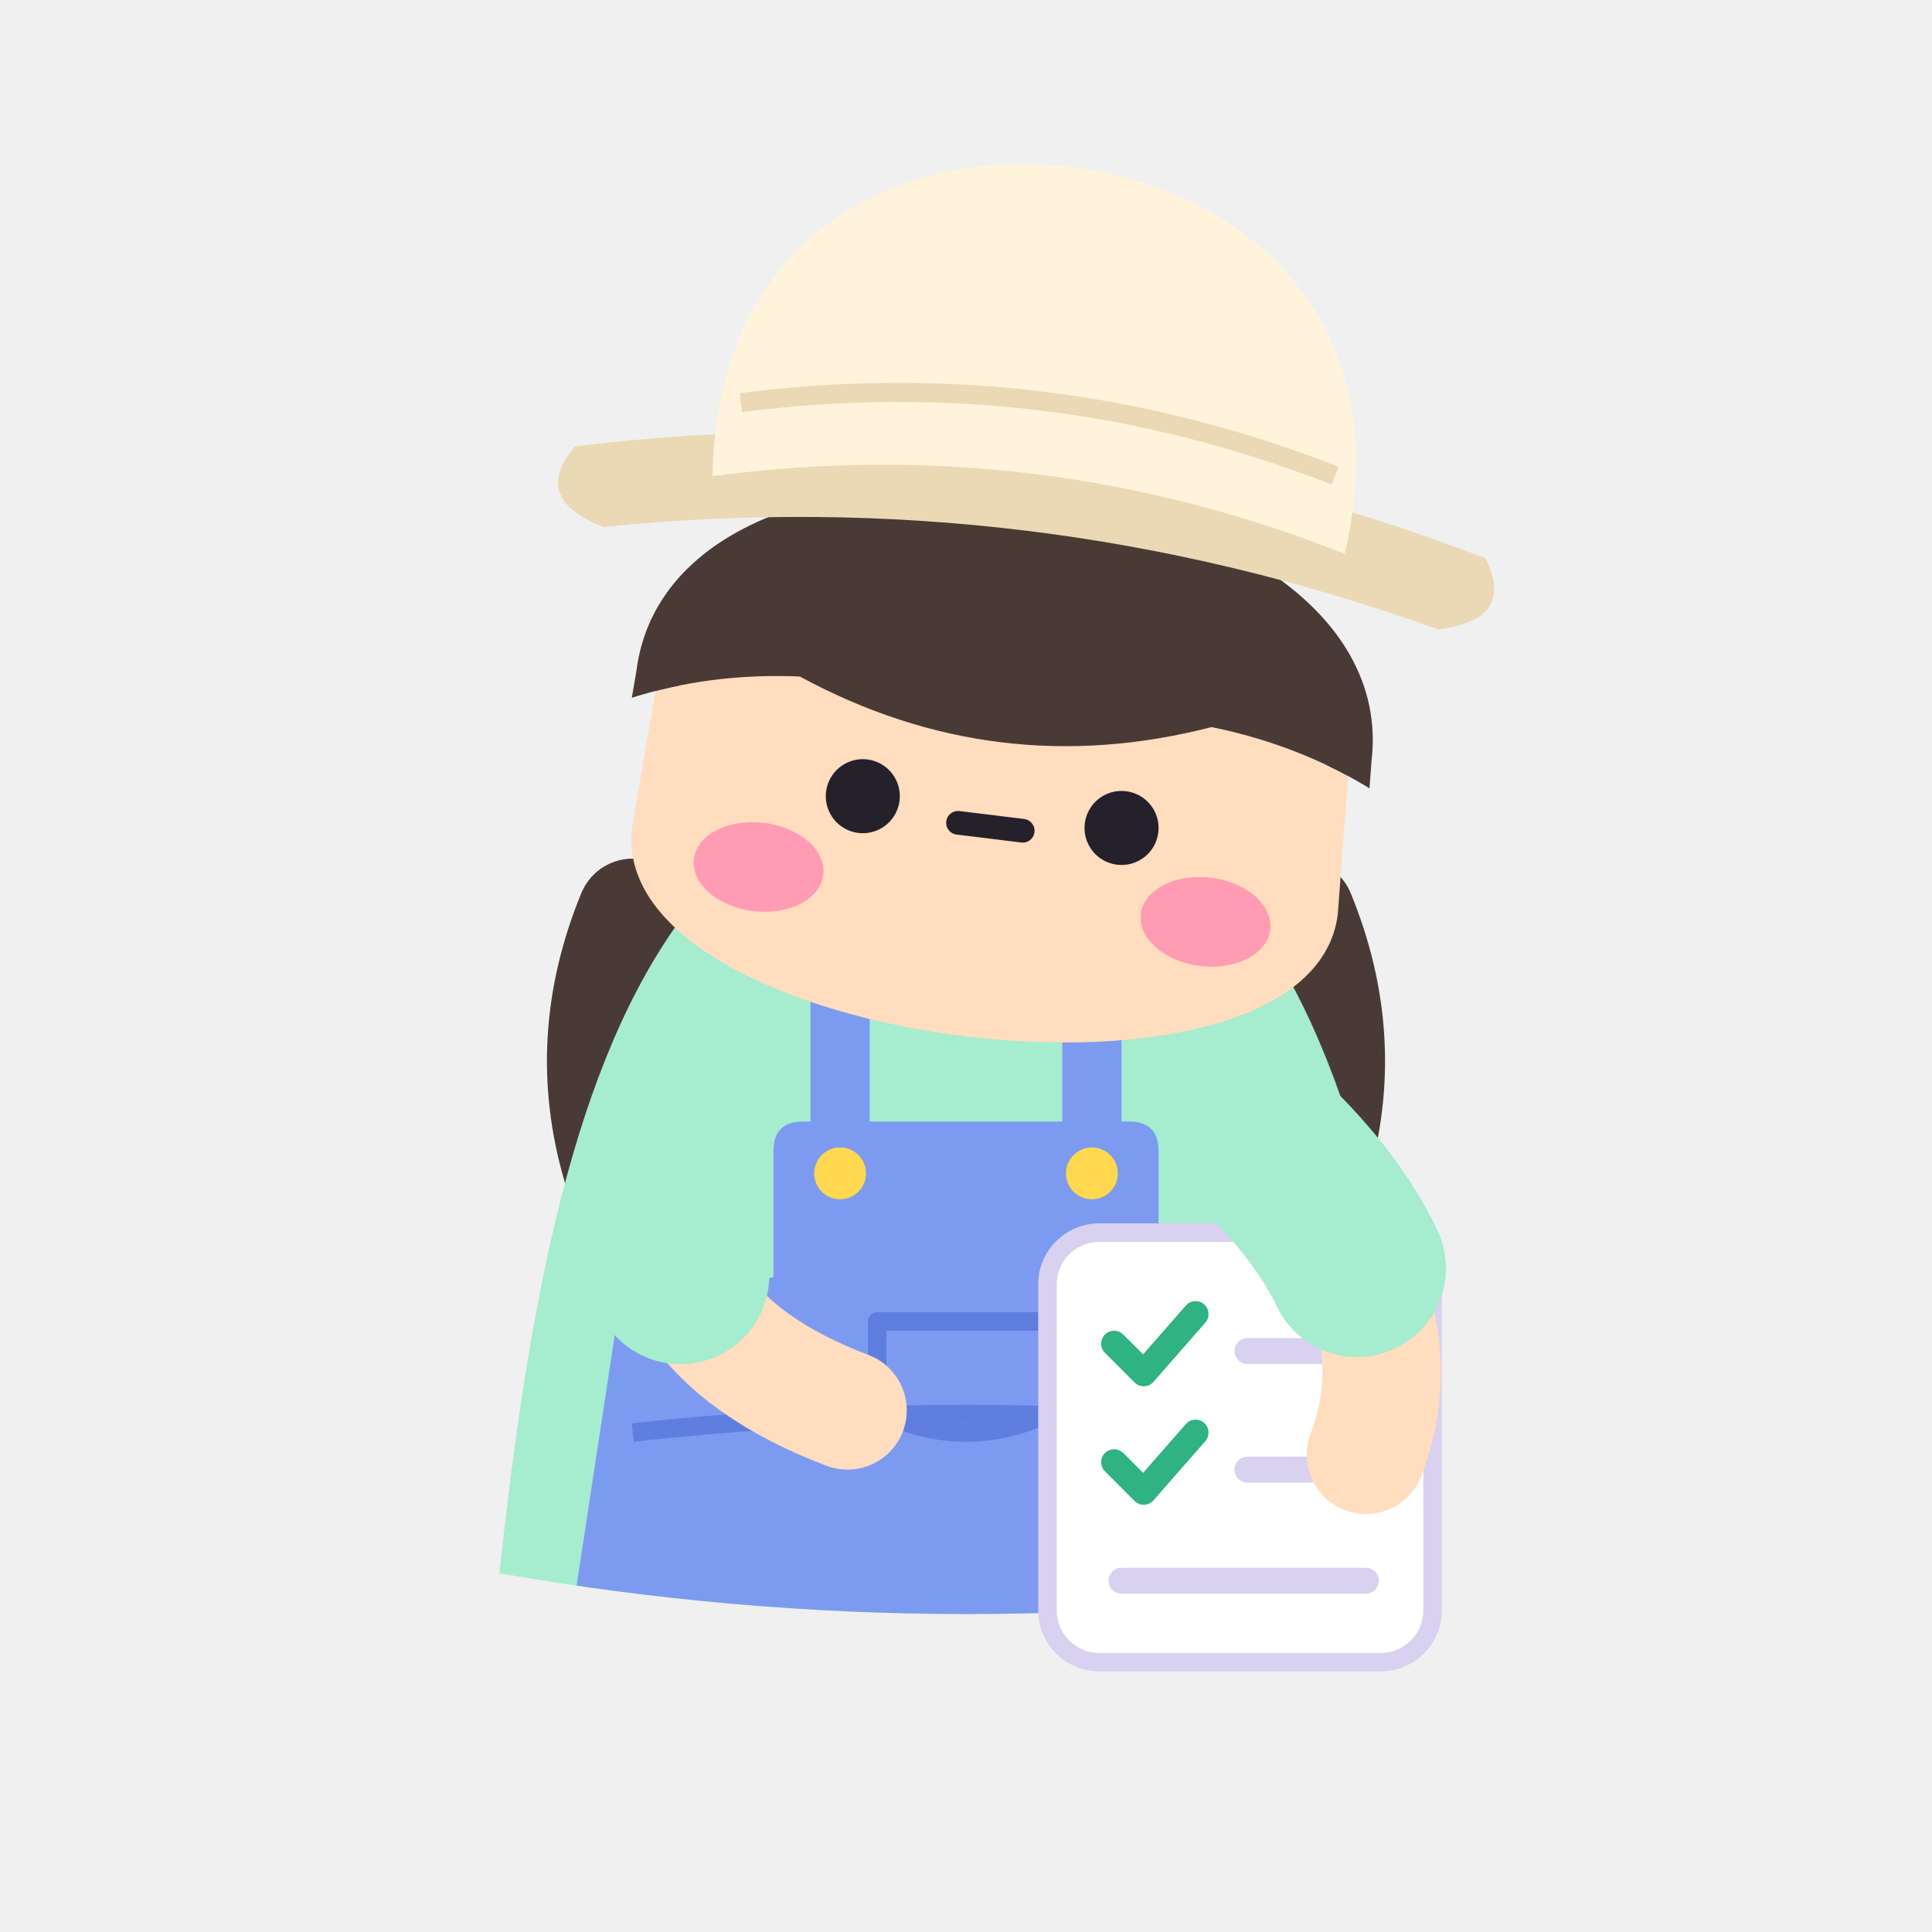
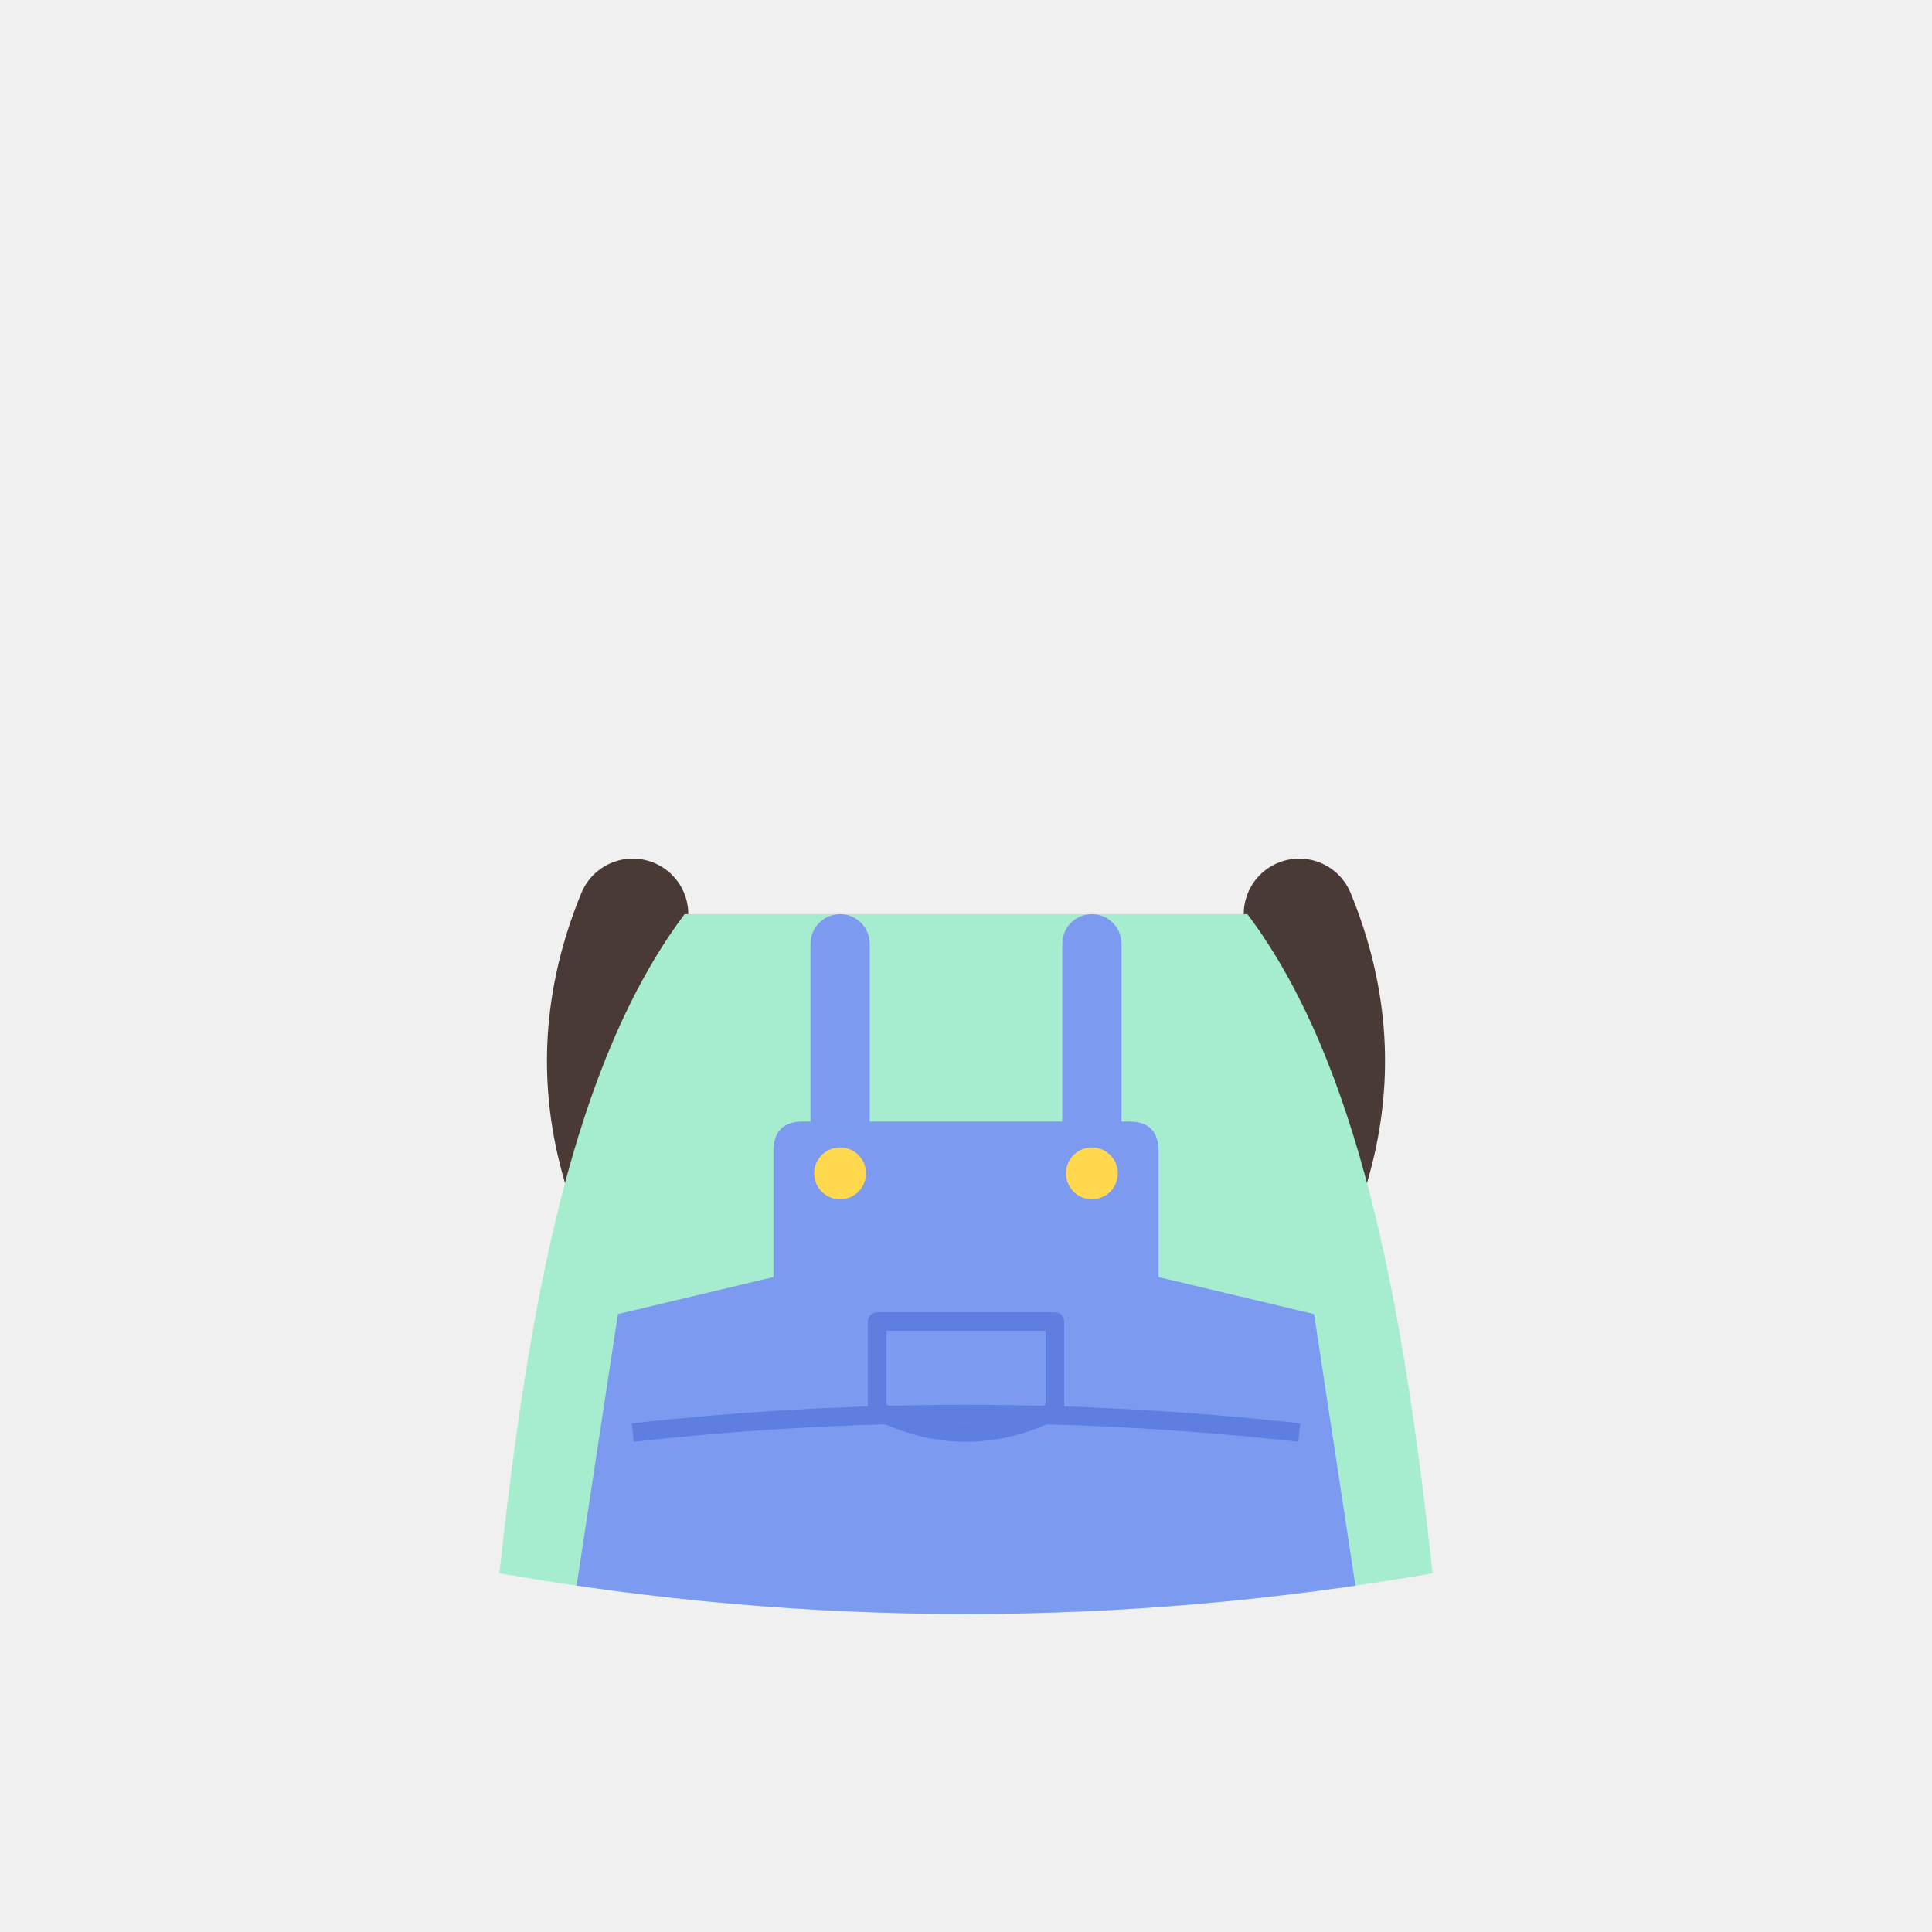
<svg xmlns="http://www.w3.org/2000/svg" viewBox="0 0 480 480" width="480" height="480">
  <g transform="translate(240 470) scale(0.92) translate(-240 -470)">
    <g>
      <g transform="translate(0 0) rotate(0 240 384)">
        <path d="M150 206 q-14 34 -4 68 q6 24 -6 44" stroke="#4A3A36" stroke-width="30" stroke-linecap="round" fill="none" />
        <rect x="130" y="296" width="36" height="16" rx="8" fill="#FF7A59" />
        <path d="M330 206 q14 34 4 68 q-6 24 6 44" stroke="#4A3A36" stroke-width="30" stroke-linecap="round" fill="none" />
        <rect x="314" y="296" width="36" height="16" rx="8" fill="#FF7A59" />
-         <clipPath id="c159">
+         <clipPath id="c276">
          <path d="M164 206 C134 246 122 310 114 384 Q240 406 366 384 C358 310 346 246 316 206 Z" />
        </clipPath>
        <path d="M164 206 C134 246 122 310 114 384 Q240 406 366 384 C358 310 346 246 316 206 Z" fill="#A6ECCF" />
-         <g clip-path="url(#c159)">
+         <g clip-path="url(#c276)">
          <path d="M206 214 V270 M274 214 V270" stroke="#7C9BF0" stroke-width="16" stroke-linecap="round" />
          <path d="M196 262 H284 Q292 262 292 270 V304 L334 314 L348 406 H132 L146 314 L188 304 V270 Q188 262 196 262 Z" fill="#7C9BF0" />
          <circle cx="206" cy="276" r="7" fill="#FFD84D" />
          <circle cx="274" cy="276" r="7" fill="#FFD84D" />
          <path d="M216 316 H264 V340 Q240 352 216 340 Z" fill="none" stroke="#5E7FE0" stroke-width="5" stroke-linejoin="round" />
          <path d="M150 346 Q240 336 330 346" stroke="#5E7FE0" stroke-width="5" fill="none" />
        </g>
-         <g transform="rotate(7 240 236)">
-           <path d="M146 152 C146 78 334 78 334 152 L336 194 C336 254 144 254 144 194 Z" fill="#FFDDBE" />
-           <clipPath id="htoey">
-             <path d="M100 40 H380 V190 C356 160 322 150 296 148 Q240 170 184 148 C158 150 124 160 100 190 Z" />
-           </clipPath>
-           <path d="M146 152 C146 78 334 78 334 152 L336 194 C336 254 144 254 144 194 Z" fill="#4A3A36" stroke="#4A3A36" stroke-width="12" stroke-linejoin="round" clip-path="url(#htoey)" />
-           <g transform="translate(240 92) scale(0.86) translate(-240 -130)">
-             <path d="M96 132 Q240 96 384 132 Q396 150 372 156 Q240 126 108 156 Q84 150 96 132 Z" fill="#EAD9B4" />
-             <path d="M140 136 C132 60 186 26 240 26 C294 26 348 60 340 136 Q240 110 140 136 Z" fill="#FFF3DC" />
-             <path d="M146 112 Q240 88 334 112" stroke="#EAD9B4" stroke-width="6" fill="none" />
-           </g>
-           <g transform="translate(240 178) scale(0.8) translate(-240 -262)">
-             <ellipse cx="164" cy="290" rx="22" ry="15" fill="#FF8FB1" opacity="0.85" />
-             <ellipse cx="316" cy="290" rx="22" ry="15" fill="#FF8FB1" opacity="0.85" />
-             <circle cx="196" cy="262" r="12.5" fill="#24212B" />
-             <circle cx="284" cy="262" r="12.5" fill="#24212B" />
-             <path d="M229 267 h22" stroke="#24212B" stroke-width="8" stroke-linecap="round" />
-           </g>
-         </g>
-         <rect x="262" y="292" width="104" height="116" rx="14" fill="#FFFFFF" stroke="#D8D1F0" stroke-width="5" />
-         <path d="M280 322 l8 8 l14 -16 M280 354 l8 8 l14 -16" stroke="#2FB383" stroke-width="7" fill="none" stroke-linecap="round" stroke-linejoin="round" />
-         <path d="M316 324 h34 M316 356 h34 M282 386 h66" stroke="#D8D1F0" stroke-width="7" stroke-linecap="round" />
-         <path d="M320 268 Q364.0 310.0 348 352" stroke="#FFDDBE" stroke-width="32" stroke-linecap="round" fill="none" />
-         <path d="M320 268 Q337.6 284.8 345.6 301.6" stroke="#A6ECCF" stroke-width="48" stroke-linecap="round" fill="none" />
-         <path d="M160 268 Q150.0 318.0 208 340" stroke="#FFDDBE" stroke-width="32" stroke-linecap="round" fill="none" />
-         <path d="M160 268 Q156.0 288.0 162.88 303.52" stroke="#A6ECCF" stroke-width="48" stroke-linecap="round" fill="none" />
      </g>
    </g>
  </g>
</svg>
